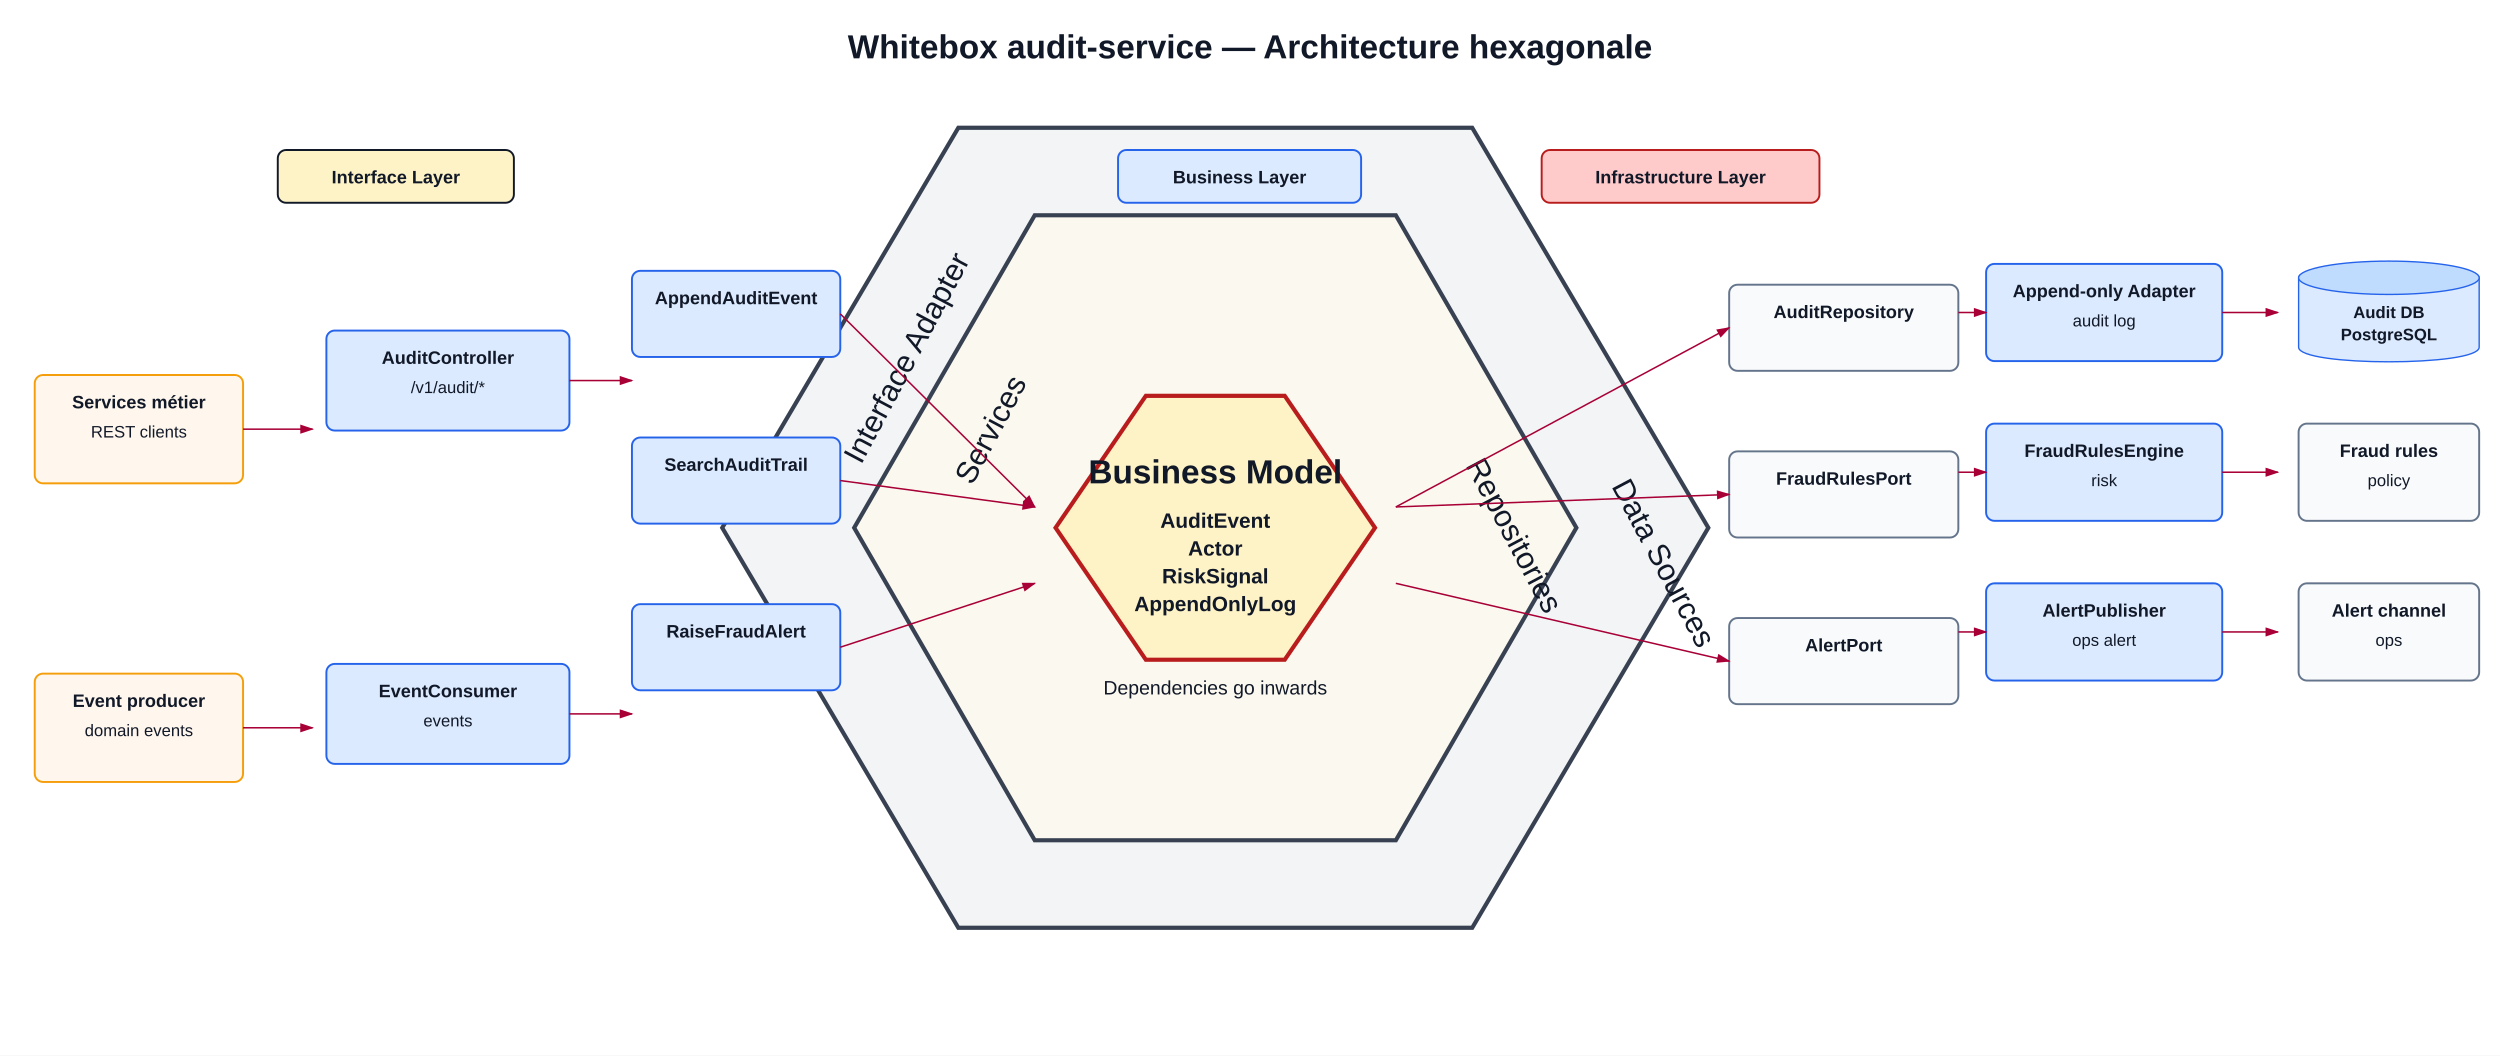
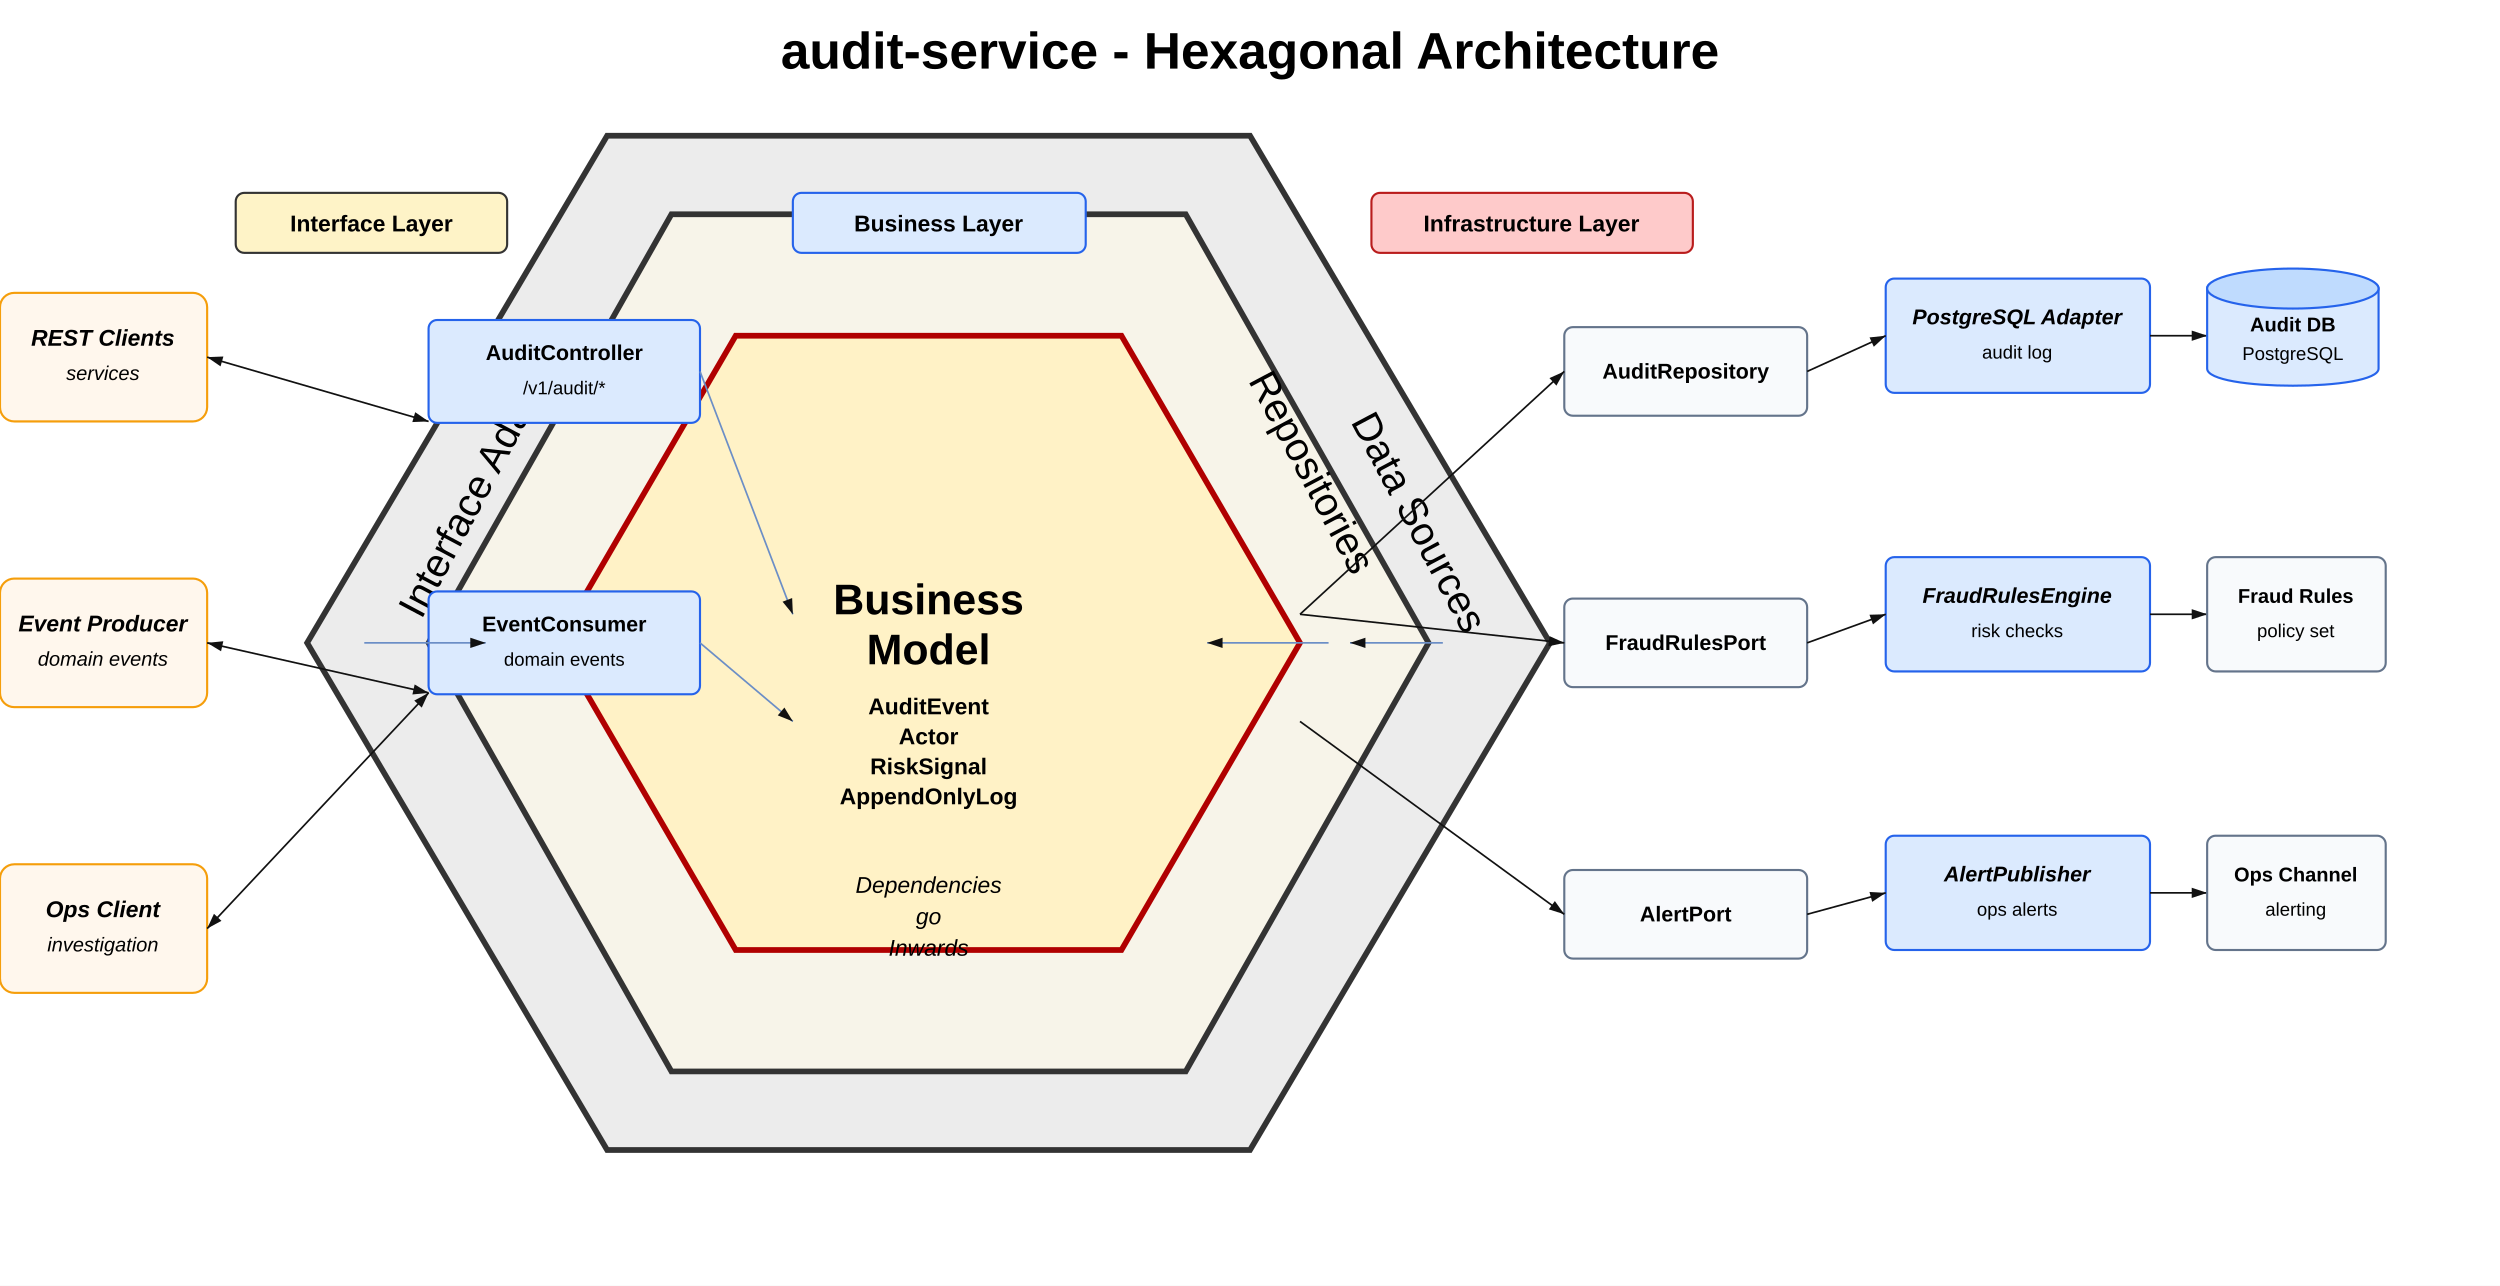
- <svg xmlns="http://www.w3.org/2000/svg" width="1800" height="760" viewBox="0 0 1800 760">
+ <svg xmlns="http://www.w3.org/2000/svg" width="1750" height="900" viewBox="0 0 1750 900">
  <defs>
-     <marker id="arrow" markerWidth="10" markerHeight="10" refX="8" refY="3" orient="auto" markerUnits="strokeWidth">
-       <path d="M0,0 L0,6 L9,3 z" fill="#A80036" />
+     <marker id="arrow" markerWidth="10" markerHeight="10" refX="9" refY="3" orient="auto" markerUnits="strokeWidth">
+       <path d="M0,0 L0,6 L9,3 z" fill="#111" />
+     </marker>
+     <marker id="arrowStart" markerWidth="10" markerHeight="10" refX="0" refY="3" orient="auto" markerUnits="strokeWidth">
+       <path d="M9,0 L9,6 L0,3 z" fill="#111" />
    </marker>
  </defs>
-   <rect width="100%" height="100%" fill="#FFFFFF" />
-   <text x="900.0" y="42" text-anchor="middle" font-family="Arial" font-size="24" font-weight="bold" fill="#111827">Whitebox audit-service — Architecture hexagonale</text>
-   <polygon points="690,92 1060,92 1230,380 1060,668 690,668 520,380" fill="#F3F4F6" stroke="#374151" stroke-width="3" />
-   <polygon points="745,155 1005,155 1135,380 1005,605 745,605 615,380" fill="#FAF8EF" stroke="#374151" stroke-width="3" />
-   <polygon points="825,285 925,285 990,380 925,475 825,475 760,380" fill="#FEF3C7" stroke="#B91C1C" stroke-width="3" />
-   <rect x="200" y="108" width="170" height="38" rx="6" fill="#FEF3C7" stroke="#111827" stroke-width="1.4" />
-   <text x="285.0" y="132" text-anchor="middle" font-family="Arial" font-size="13" font-weight="bold" fill="#111827">Interface Layer</text>
-   <rect x="805" y="108" width="175" height="38" rx="6" fill="#DBEAFE" stroke="#2563EB" stroke-width="1.4" />
-   <text x="892.5" y="132" text-anchor="middle" font-family="Arial" font-size="13" font-weight="bold" fill="#111827">Business Layer</text>
-   <rect x="1110" y="108" width="200" height="38" rx="6" fill="#FECACA" stroke="#B91C1C" stroke-width="1.4" />
-   <text x="1210.0" y="132" text-anchor="middle" font-family="Arial" font-size="13" font-weight="bold" fill="#111827">Infrastructure Layer</text>
-   <text x="620" y="335" transform="rotate(-62 620 335)" font-family="Arial" font-size="22" fill="#111827">Interface Adapter</text>
-   <text x="700" y="350" transform="rotate(-62 700 350)" font-family="Arial" font-size="22" fill="#111827">Services</text>
-   <text x="1055" y="335" transform="rotate(62 1055 335)" font-family="Arial" font-size="22" fill="#111827">Repositories</text>
-   <text x="1160" y="350" transform="rotate(62 1160 350)" font-family="Arial" font-size="22" fill="#111827">Data Sources</text>
-   <text x="875" y="348" text-anchor="middle" font-family="Arial" font-size="24" font-weight="bold" fill="#111827">Business Model</text>
-   <text x="875" y="380" text-anchor="middle" font-family="Arial" font-size="15" font-weight="bold" fill="#111827">AuditEvent</text>
-   <text x="875" y="400" text-anchor="middle" font-family="Arial" font-size="15" font-weight="bold" fill="#111827">Actor</text>
-   <text x="875" y="420" text-anchor="middle" font-family="Arial" font-size="15" font-weight="bold" fill="#111827">RiskSignal</text>
-   <text x="875" y="440" text-anchor="middle" font-family="Arial" font-size="15" font-weight="bold" fill="#111827">AppendOnlyLog</text>
-   <text x="875" y="500" text-anchor="middle" font-family="Arial" font-size="14" font-weight="normal" fill="#111827">Dependencies go inwards</text>
-   <rect x="25" y="270" width="150" height="78" rx="6" fill="#FFF7ED" stroke="#F59E0B" stroke-width="1.4" />
-   <text x="100.0" y="294" text-anchor="middle" font-family="Arial" font-size="13" font-weight="bold" fill="#111827">Services métier</text>
-   <text x="100.0" y="315" text-anchor="middle" font-family="Arial" font-size="12" font-weight="normal" fill="#111827">REST clients</text>
-   <line x1="175" y1="309" x2="225" y2="309" stroke="#A80036" stroke-width="1.1" marker-end="url(#arrow)" />
-   <rect x="25" y="485" width="150" height="78" rx="6" fill="#FFF7ED" stroke="#F59E0B" stroke-width="1.4" />
-   <text x="100.0" y="509" text-anchor="middle" font-family="Arial" font-size="13" font-weight="bold" fill="#111827">Event producer</text>
-   <text x="100.0" y="530" text-anchor="middle" font-family="Arial" font-size="12" font-weight="normal" fill="#111827">domain events</text>
-   <line x1="175" y1="524" x2="225" y2="524" stroke="#A80036" stroke-width="1.1" marker-end="url(#arrow)" />
-   <rect x="235" y="238" width="175" height="72" rx="6" fill="#DBEAFE" stroke="#2563EB" stroke-width="1.4" />
-   <text x="322.5" y="262" text-anchor="middle" font-family="Arial" font-size="13" font-weight="bold" fill="#111827">AuditController</text>
-   <text x="322.5" y="283" text-anchor="middle" font-family="Arial" font-size="12" font-weight="normal" fill="#111827">/v1/audit/*</text>
-   <line x1="410" y1="274" x2="455" y2="274" stroke="#A80036" stroke-width="1.1" marker-end="url(#arrow)" />
-   <rect x="235" y="478" width="175" height="72" rx="6" fill="#DBEAFE" stroke="#2563EB" stroke-width="1.4" />
-   <text x="322.5" y="502" text-anchor="middle" font-family="Arial" font-size="13" font-weight="bold" fill="#111827">EventConsumer</text>
-   <text x="322.5" y="523" text-anchor="middle" font-family="Arial" font-size="12" font-weight="normal" fill="#111827">events</text>
-   <line x1="410" y1="514" x2="455" y2="514" stroke="#A80036" stroke-width="1.1" marker-end="url(#arrow)" />
-   <rect x="455" y="195" width="150" height="62" rx="6" fill="#DBEAFE" stroke="#2563EB" stroke-width="1.4" />
-   <text x="530.0" y="219" text-anchor="middle" font-family="Arial" font-size="13" font-weight="bold" fill="#111827">AppendAuditEvent</text>
-   <line x1="605" y1="226" x2="745" y2="365" stroke="#A80036" stroke-width="1.1" marker-end="url(#arrow)" />
-   <rect x="455" y="315" width="150" height="62" rx="6" fill="#DBEAFE" stroke="#2563EB" stroke-width="1.4" />
-   <text x="530.0" y="339" text-anchor="middle" font-family="Arial" font-size="13" font-weight="bold" fill="#111827">SearchAuditTrail</text>
-   <line x1="605" y1="346" x2="745" y2="365" stroke="#A80036" stroke-width="1.1" marker-end="url(#arrow)" />
-   <rect x="455" y="435" width="150" height="62" rx="6" fill="#DBEAFE" stroke="#2563EB" stroke-width="1.4" />
-   <text x="530.0" y="459" text-anchor="middle" font-family="Arial" font-size="13" font-weight="bold" fill="#111827">RaiseFraudAlert</text>
-   <line x1="605" y1="466" x2="745" y2="420" stroke="#A80036" stroke-width="1.1" marker-end="url(#arrow)" />
-   <rect x="1245" y="205" width="165" height="62" rx="6" fill="#F8FAFC" stroke="#64748B" stroke-width="1.4" />
-   <text x="1327.5" y="229" text-anchor="middle" font-family="Arial" font-size="13" font-weight="bold" fill="#111827">AuditRepository</text>
-   <line x1="1005" y1="365" x2="1245" y2="236" stroke="#A80036" stroke-width="1.1" marker-end="url(#arrow)" />
-   <rect x="1245" y="325" width="165" height="62" rx="6" fill="#F8FAFC" stroke="#64748B" stroke-width="1.4" />
-   <text x="1327.5" y="349" text-anchor="middle" font-family="Arial" font-size="13" font-weight="bold" fill="#111827">FraudRulesPort</text>
-   <line x1="1005" y1="365" x2="1245" y2="356" stroke="#A80036" stroke-width="1.1" marker-end="url(#arrow)" />
-   <rect x="1245" y="445" width="165" height="62" rx="6" fill="#F8FAFC" stroke="#64748B" stroke-width="1.4" />
-   <text x="1327.5" y="469" text-anchor="middle" font-family="Arial" font-size="13" font-weight="bold" fill="#111827">AlertPort</text>
-   <line x1="1005" y1="420" x2="1245" y2="476" stroke="#A80036" stroke-width="1.1" marker-end="url(#arrow)" />
-   <rect x="1430" y="190" width="170" height="70" rx="6" fill="#DBEAFE" stroke="#2563EB" stroke-width="1.4" />
-   <text x="1515.0" y="214" text-anchor="middle" font-family="Arial" font-size="13" font-weight="bold" fill="#111827">Append-only Adapter</text>
-   <text x="1515.0" y="235" text-anchor="middle" font-family="Arial" font-size="12" font-weight="normal" fill="#111827">audit log</text>
-   <line x1="1410" y1="225" x2="1430" y2="225" stroke="#A80036" stroke-width="1.1" marker-end="url(#arrow)" />
-   <line x1="1600" y1="225" x2="1640" y2="225" stroke="#A80036" stroke-width="1.1" marker-end="url(#arrow)" />
-   <rect x="1430" y="305" width="170" height="70" rx="6" fill="#DBEAFE" stroke="#2563EB" stroke-width="1.4" />
-   <text x="1515.0" y="329" text-anchor="middle" font-family="Arial" font-size="13" font-weight="bold" fill="#111827">FraudRulesEngine</text>
-   <text x="1515.0" y="350" text-anchor="middle" font-family="Arial" font-size="12" font-weight="normal" fill="#111827">risk</text>
-   <line x1="1410" y1="340" x2="1430" y2="340" stroke="#A80036" stroke-width="1.1" marker-end="url(#arrow)" />
-   <line x1="1600" y1="340" x2="1640" y2="340" stroke="#A80036" stroke-width="1.1" marker-end="url(#arrow)" />
-   <rect x="1430" y="420" width="170" height="70" rx="6" fill="#DBEAFE" stroke="#2563EB" stroke-width="1.4" />
-   <text x="1515.0" y="444" text-anchor="middle" font-family="Arial" font-size="13" font-weight="bold" fill="#111827">AlertPublisher</text>
-   <text x="1515.0" y="465" text-anchor="middle" font-family="Arial" font-size="12" font-weight="normal" fill="#111827">ops alert</text>
-   <line x1="1410" y1="455" x2="1430" y2="455" stroke="#A80036" stroke-width="1.1" marker-end="url(#arrow)" />
-   <line x1="1600" y1="455" x2="1640" y2="455" stroke="#A80036" stroke-width="1.1" marker-end="url(#arrow)" />
-   <path d="M1655 200 C1655 188, 1785 188, 1785 200 L1785 250 C1785 264, 1655 264, 1655 250 Z" fill="#DBEAFE" stroke="#2563EB" />
-   <ellipse cx="1720" cy="200" rx="65" ry="12" fill="#BFDBFE" stroke="#2563EB" />
-   <text x="1720" y="229" text-anchor="middle" font-family="Arial" font-size="12" font-weight="bold" fill="#111827">Audit DB</text>
-   <text x="1720" y="245" text-anchor="middle" font-family="Arial" font-size="12" font-weight="bold" fill="#111827">PostgreSQL</text>
-   <rect x="1655" y="305" width="130" height="70" rx="6" fill="#F8FAFC" stroke="#64748B" stroke-width="1.4" />
-   <text x="1720.0" y="329" text-anchor="middle" font-family="Arial" font-size="13" font-weight="bold" fill="#111827">Fraud rules</text>
-   <text x="1720.0" y="350" text-anchor="middle" font-family="Arial" font-size="12" font-weight="normal" fill="#111827">policy</text>
-   <rect x="1655" y="420" width="130" height="70" rx="6" fill="#F8FAFC" stroke="#64748B" stroke-width="1.4" />
-   <text x="1720.0" y="444" text-anchor="middle" font-family="Arial" font-size="13" font-weight="bold" fill="#111827">Alert channel</text>
-   <text x="1720.0" y="465" text-anchor="middle" font-family="Arial" font-size="12" font-weight="normal" fill="#111827">ops</text>
+   <rect width="100%" height="100%" fill="#FFF" />
+   <text x="875" y="48" text-anchor="middle" style="font-family:Arial;font-size:36px;font-weight:bold;fill:#000">audit-service - Hexagonal Architecture</text>
+   <polygon points="425,95 875,95 1085,450 875,805 425,805 215,450" fill="#ECECEC" stroke="#333" stroke-width="4" />
+   <polygon points="470,150 830,150 1000,450 830,750 470,750 300,450" fill="#F7F4E9" stroke="#333" stroke-width="4" />
+   <polygon points="515,235 785,235 910,450 785,665 515,665 390,450" fill="#FFF2C6" stroke="#B00000" stroke-width="4" />
+   <rect x="165" y="135" width="190" height="42" rx="6" fill="#FEF3C7" stroke="#333" stroke-width="1.5" />
+   <text x="260" y="162" text-anchor="middle" style="font-family:Arial;font-size:16px;font-weight:bold;fill:#000">Interface Layer</text>
+   <rect x="555" y="135" width="205" height="42" rx="6" fill="#DBEAFE" stroke="#2563EB" stroke-width="1.5" />
+   <text x="657" y="162" text-anchor="middle" style="font-family:Arial;font-size:16px;font-weight:bold;fill:#000">Business Layer</text>
+   <rect x="960" y="135" width="225" height="42" rx="6" fill="#FECACA" stroke="#B91C1C" stroke-width="1.5" />
+   <text x="1072" y="162" text-anchor="middle" style="font-family:Arial;font-size:16px;font-weight:bold;fill:#000">Infrastructure Layer</text>
+   <text x="345" y="340" text-anchor="middle" style="font-family:Arial;font-size:28px;font-weight:normal;fill:#000" transform="rotate(-62 345 340)">Interface Adapter</text>
+   <text x="910" y="335" text-anchor="middle" style="font-family:Arial;font-size:28px;font-weight:normal;fill:#000" transform="rotate(62 910 335)">Repositories</text>
+   <text x="985" y="370" text-anchor="middle" style="font-family:Arial;font-size:28px;font-weight:normal;fill:#000" transform="rotate(62 985 370)">Data Sources</text>
+   <text x="650" y="430" text-anchor="middle" style="font-family:Arial;font-size:30px;font-weight:bold;fill:#000">Business</text>
+   <text x="650" y="465" text-anchor="middle" style="font-family:Arial;font-size:30px;font-weight:bold;fill:#000">Model</text>
+   <text x="650" y="500" text-anchor="middle" style="font-family:Arial;font-size:16px;font-weight:bold;fill:#000">AuditEvent</text>
+   <text x="650" y="521" text-anchor="middle" style="font-family:Arial;font-size:16px;font-weight:bold;fill:#000">Actor</text>
+   <text x="650" y="542" text-anchor="middle" style="font-family:Arial;font-size:16px;font-weight:bold;fill:#000">RiskSignal</text>
+   <text x="650" y="563" text-anchor="middle" style="font-family:Arial;font-size:16px;font-weight:bold;fill:#000">AppendOnlyLog</text>
+   <text x="650" y="625" text-anchor="middle" style="font-family:Arial;font-size:16px;font-weight:normal;fill:#000;font-style:italic">Dependencies</text>
+   <text x="650" y="647" text-anchor="middle" style="font-family:Arial;font-size:16px;font-weight:normal;fill:#000;font-style:italic">go</text>
+   <text x="650" y="669" text-anchor="middle" style="font-family:Arial;font-size:16px;font-weight:normal;fill:#000;font-style:italic">Inwards</text>
+   <rect x="0" y="205" width="145" height="90" rx="10" fill="#FFF7ED" stroke="#F59E0B" stroke-width="1.5" />
+   <text x="72" y="242" text-anchor="middle" style="font-family:Arial;font-size:16px;font-weight:bold;fill:#000;font-style:italic">REST Clients</text>
+   <text x="72" y="266" text-anchor="middle" style="font-family:Arial;font-size:14px;font-weight:normal;fill:#000;font-style:italic">services</text>
+   <line x1="145" y1="250" x2="300" y2="295" stroke="#111" stroke-width="1.2" marker-start="url(#arrowStart)" marker-end="url(#arrow)" />
+   <rect x="0" y="405" width="145" height="90" rx="10" fill="#FFF7ED" stroke="#F59E0B" stroke-width="1.5" />
+   <text x="72" y="442" text-anchor="middle" style="font-family:Arial;font-size:16px;font-weight:bold;fill:#000;font-style:italic">Event Producer</text>
+   <text x="72" y="466" text-anchor="middle" style="font-family:Arial;font-size:14px;font-weight:normal;fill:#000;font-style:italic">domain events</text>
+   <line x1="145" y1="450" x2="300" y2="485" stroke="#111" stroke-width="1.2" marker-start="url(#arrowStart)" marker-end="url(#arrow)" />
+   <rect x="0" y="605" width="145" height="90" rx="10" fill="#FFF7ED" stroke="#F59E0B" stroke-width="1.5" />
+   <text x="72" y="642" text-anchor="middle" style="font-family:Arial;font-size:16px;font-weight:bold;fill:#000;font-style:italic">Ops Client</text>
+   <text x="72" y="666" text-anchor="middle" style="font-family:Arial;font-size:14px;font-weight:normal;fill:#000;font-style:italic">investigation</text>
+   <line x1="145" y1="650" x2="300" y2="485" stroke="#111" stroke-width="1.2" marker-start="url(#arrowStart)" marker-end="url(#arrow)" />
+   <rect x="300" y="224" width="190" height="72" rx="6" fill="#DBEAFE" stroke="#2563EB" stroke-width="1.5" />
+   <text x="395" y="252" text-anchor="middle" style="font-family:Arial;font-size:15px;font-weight:bold;fill:#000">AuditController</text>
+   <text x="395" y="276" text-anchor="middle" style="font-family:Arial;font-size:13px;font-weight:normal;fill:#000">/v1/audit/*</text>
+   <line x1="490" y1="260" x2="555" y2="430" stroke="#6B8EC6" stroke-width="1.2" marker-end="url(#arrow)" />
+   <rect x="300" y="414" width="190" height="72" rx="6" fill="#DBEAFE" stroke="#2563EB" stroke-width="1.5" />
+   <text x="395" y="442" text-anchor="middle" style="font-family:Arial;font-size:15px;font-weight:bold;fill:#000">EventConsumer</text>
+   <text x="395" y="466" text-anchor="middle" style="font-family:Arial;font-size:13px;font-weight:normal;fill:#000">domain events</text>
+   <line x1="490" y1="450" x2="555" y2="505" stroke="#6B8EC6" stroke-width="1.2" marker-end="url(#arrow)" />
+   <line x1="255" y1="450" x2="340" y2="450" stroke="#6B8EC6" stroke-width="1.2" marker-end="url(#arrow)" />
+   <line x1="930" y1="450" x2="845" y2="450" stroke="#6B8EC6" stroke-width="1.2" marker-end="url(#arrow)" />
+   <line x1="1010" y1="450" x2="945" y2="450" stroke="#6B8EC6" stroke-width="1.2" marker-end="url(#arrow)" />
+   <rect x="1095" y="229" width="170" height="62" rx="6" fill="#F8FAFC" stroke="#64748B" stroke-width="1.5" />
+   <text x="1180" y="265" text-anchor="middle" style="font-family:Arial;font-size:15px;font-weight:bold;fill:#000">AuditRepository</text>
+   <line x1="910" y1="430" x2="1095" y2="260" stroke="#111" stroke-width="1.2" marker-end="url(#arrow)" />
+   <rect x="1095" y="419" width="170" height="62" rx="6" fill="#F8FAFC" stroke="#64748B" stroke-width="1.5" />
+   <text x="1180" y="455" text-anchor="middle" style="font-family:Arial;font-size:15px;font-weight:bold;fill:#000">FraudRulesPort</text>
+   <line x1="910" y1="430" x2="1095" y2="450" stroke="#111" stroke-width="1.2" marker-end="url(#arrow)" />
+   <rect x="1095" y="609" width="170" height="62" rx="6" fill="#F8FAFC" stroke="#64748B" stroke-width="1.5" />
+   <text x="1180" y="645" text-anchor="middle" style="font-family:Arial;font-size:15px;font-weight:bold;fill:#000">AlertPort</text>
+   <line x1="910" y1="505" x2="1095" y2="640" stroke="#111" stroke-width="1.2" marker-end="url(#arrow)" />
+   <rect x="1320" y="195" width="185" height="80" rx="6" fill="#DBEAFE" stroke="#2563EB" stroke-width="1.5" />
+   <text x="1412" y="227" text-anchor="middle" style="font-family:Arial;font-size:15px;font-weight:bold;fill:#000;font-style:italic">PostgreSQL Adapter</text>
+   <text x="1412" y="251" text-anchor="middle" style="font-family:Arial;font-size:13px;font-weight:normal;fill:#000">audit log</text>
+   <line x1="1265" y1="260" x2="1320" y2="235" stroke="#111" stroke-width="1.2" marker-end="url(#arrow)" />
+   <line x1="1505" y1="235" x2="1545" y2="235" stroke="#111" stroke-width="1.2" marker-end="url(#arrow)" />
+   <rect x="1320" y="390" width="185" height="80" rx="6" fill="#DBEAFE" stroke="#2563EB" stroke-width="1.5" />
+   <text x="1412" y="422" text-anchor="middle" style="font-family:Arial;font-size:15px;font-weight:bold;fill:#000;font-style:italic">FraudRulesEngine</text>
+   <text x="1412" y="446" text-anchor="middle" style="font-family:Arial;font-size:13px;font-weight:normal;fill:#000">risk checks</text>
+   <line x1="1265" y1="450" x2="1320" y2="430" stroke="#111" stroke-width="1.2" marker-end="url(#arrow)" />
+   <line x1="1505" y1="430" x2="1545" y2="430" stroke="#111" stroke-width="1.2" marker-end="url(#arrow)" />
+   <rect x="1320" y="585" width="185" height="80" rx="6" fill="#DBEAFE" stroke="#2563EB" stroke-width="1.5" />
+   <text x="1412" y="617" text-anchor="middle" style="font-family:Arial;font-size:15px;font-weight:bold;fill:#000;font-style:italic">AlertPublisher</text>
+   <text x="1412" y="641" text-anchor="middle" style="font-family:Arial;font-size:13px;font-weight:normal;fill:#000">ops alerts</text>
+   <line x1="1265" y1="640" x2="1320" y2="625" stroke="#111" stroke-width="1.2" marker-end="url(#arrow)" />
+   <line x1="1505" y1="625" x2="1545" y2="625" stroke="#111" stroke-width="1.2" marker-end="url(#arrow)" />
+   <path d="M1545 202 C1545 186, 1665 186, 1665 202 L1665 258 C1665 274, 1545 274, 1545 258 Z" fill="#DBEAFE" stroke="#2563EB" stroke-width="1.5" />
+   <ellipse cx="1605.0" cy="202" rx="60.0" ry="14" fill="#BFDBFE" stroke="#2563EB" stroke-width="1.5" />
+   <text x="1605.0" y="232" text-anchor="middle" style="font-family:Arial;font-size:14px;font-weight:bold;fill:#000">Audit DB</text>
+   <text x="1605.0" y="252" text-anchor="middle" style="font-family:Arial;font-size:13px;font-weight:normal;fill:#000">PostgreSQL</text>
+   <rect x="1545" y="390" width="125" height="80" rx="6" fill="#F8FAFC" stroke="#64748B" stroke-width="1.5" />
+   <text x="1607" y="422" text-anchor="middle" style="font-family:Arial;font-size:14px;font-weight:bold;fill:#000">Fraud Rules</text>
+   <text x="1607" y="446" text-anchor="middle" style="font-family:Arial;font-size:13px;font-weight:normal;fill:#000">policy set</text>
+   <rect x="1545" y="585" width="125" height="80" rx="6" fill="#F8FAFC" stroke="#64748B" stroke-width="1.5" />
+   <text x="1607" y="617" text-anchor="middle" style="font-family:Arial;font-size:14px;font-weight:bold;fill:#000">Ops Channel</text>
+   <text x="1607" y="641" text-anchor="middle" style="font-family:Arial;font-size:13px;font-weight:normal;fill:#000">alerting</text>
</svg>
